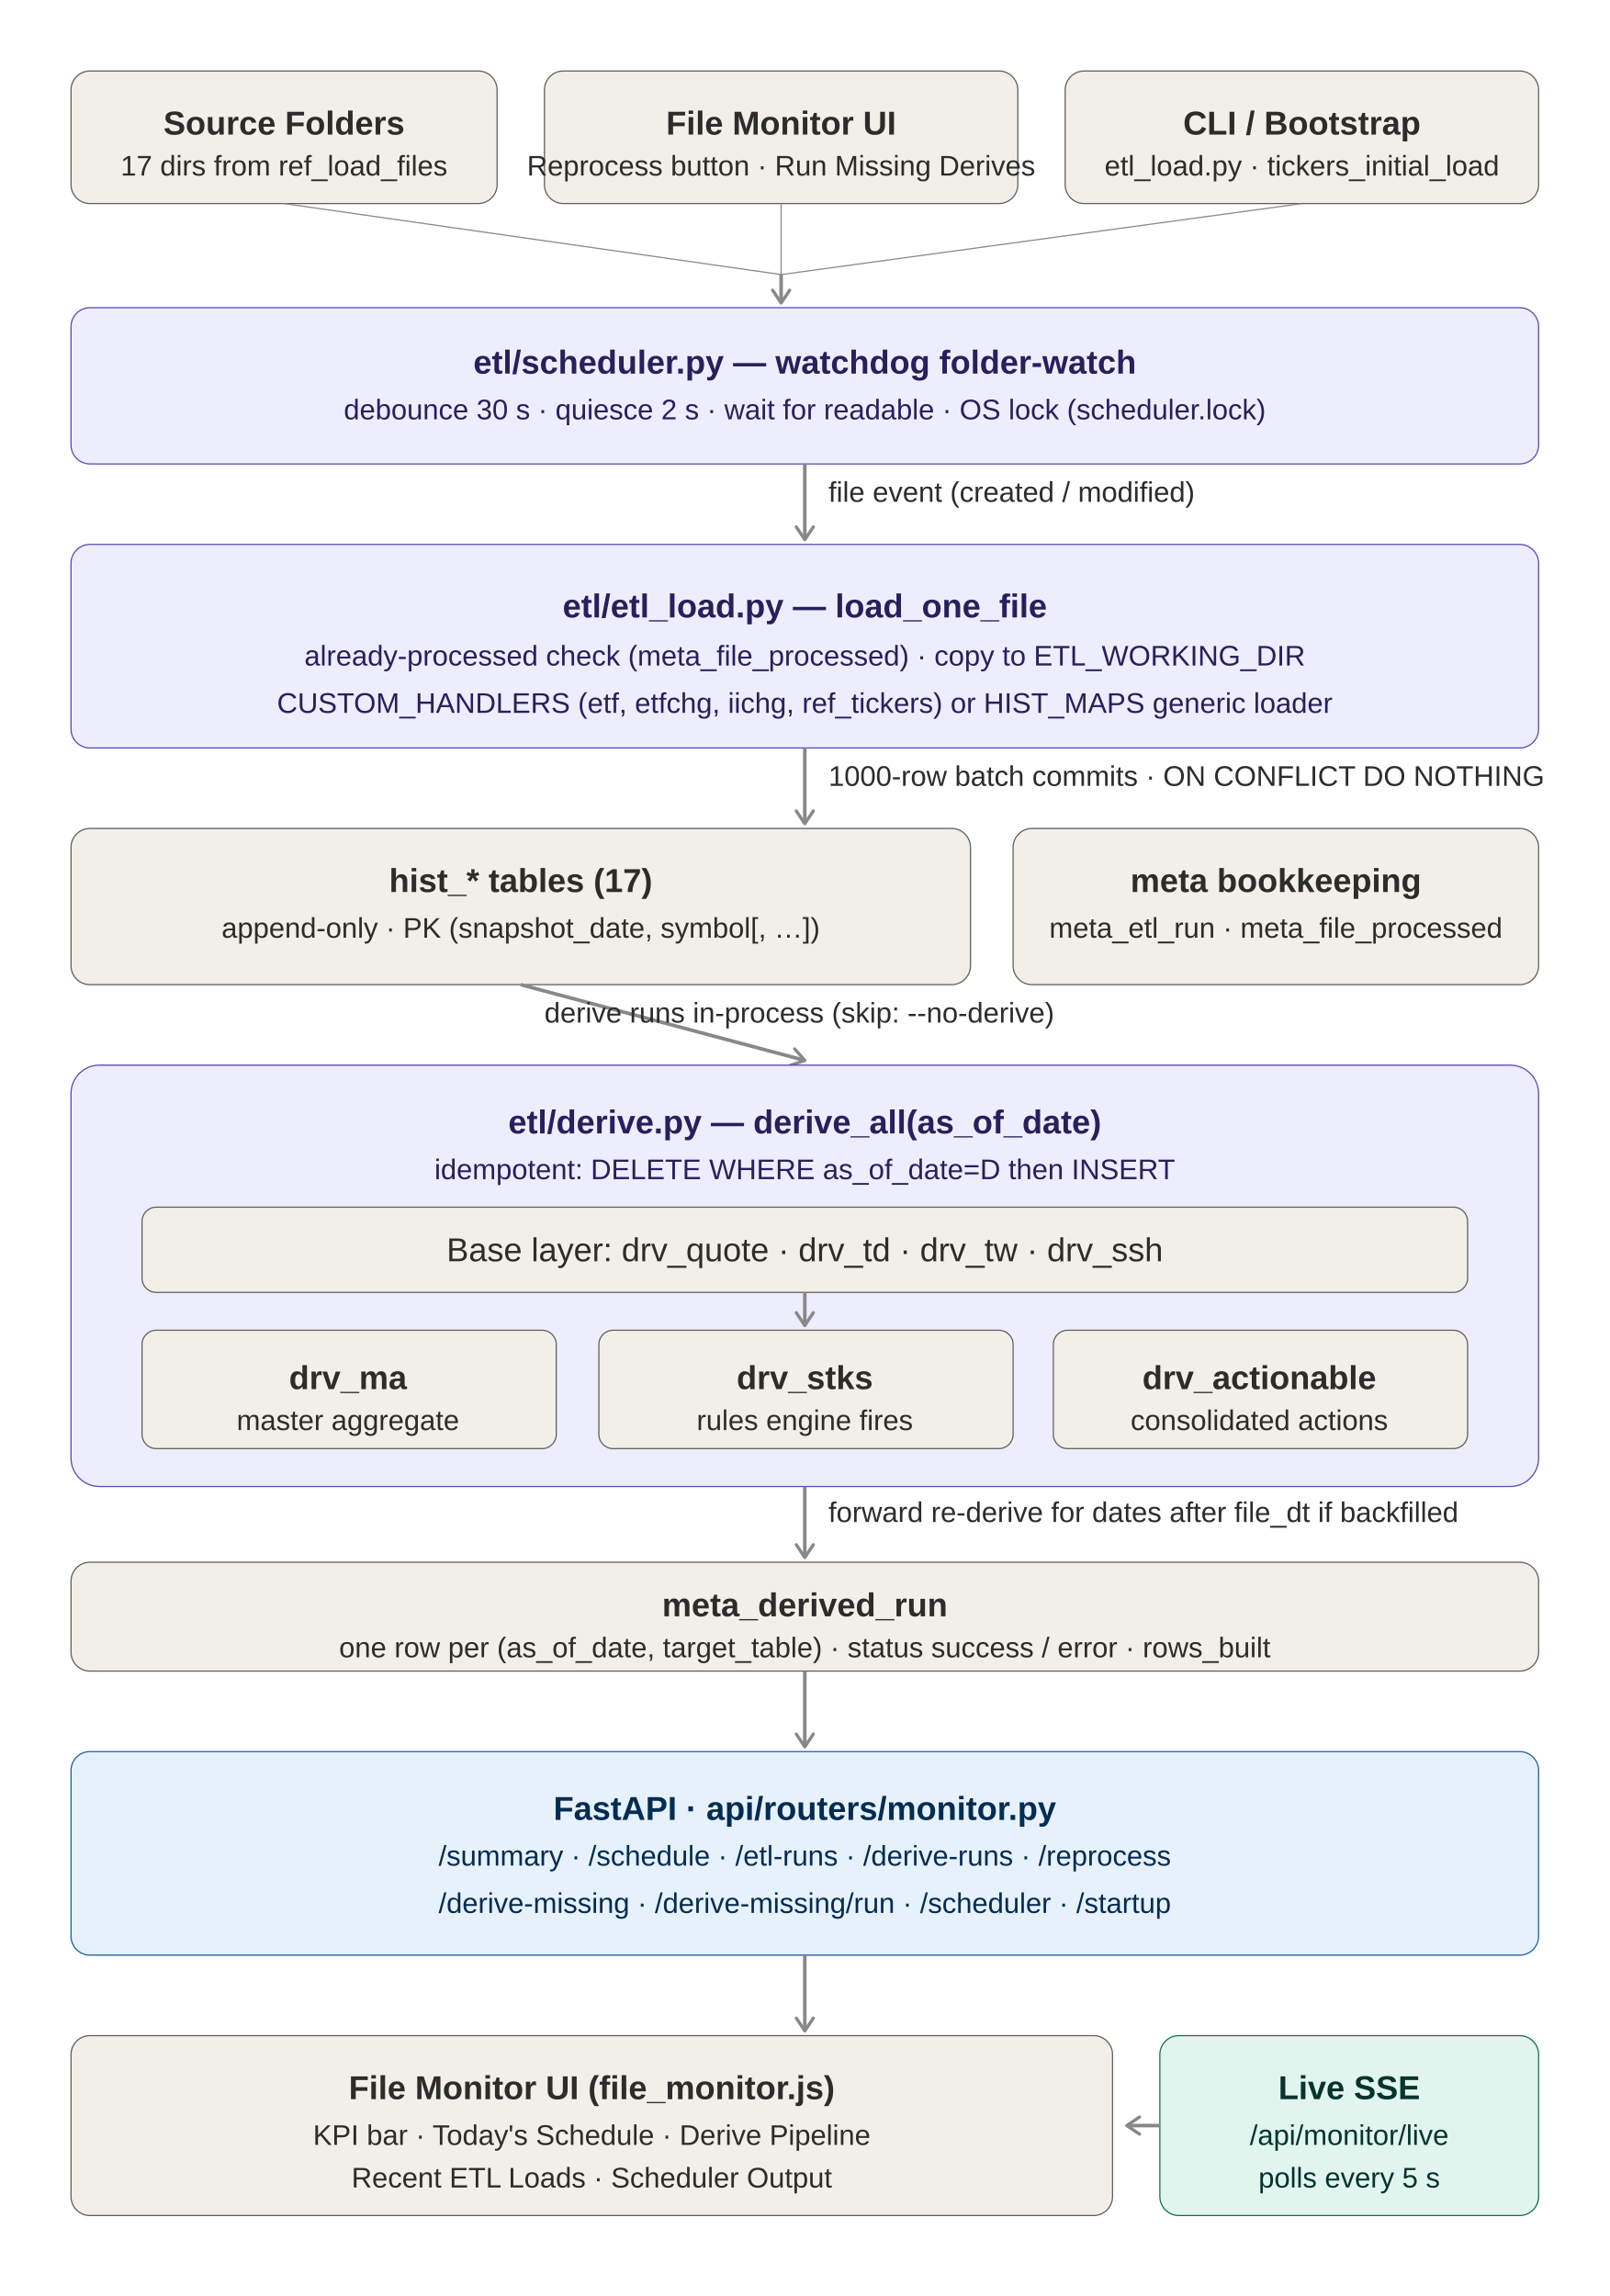
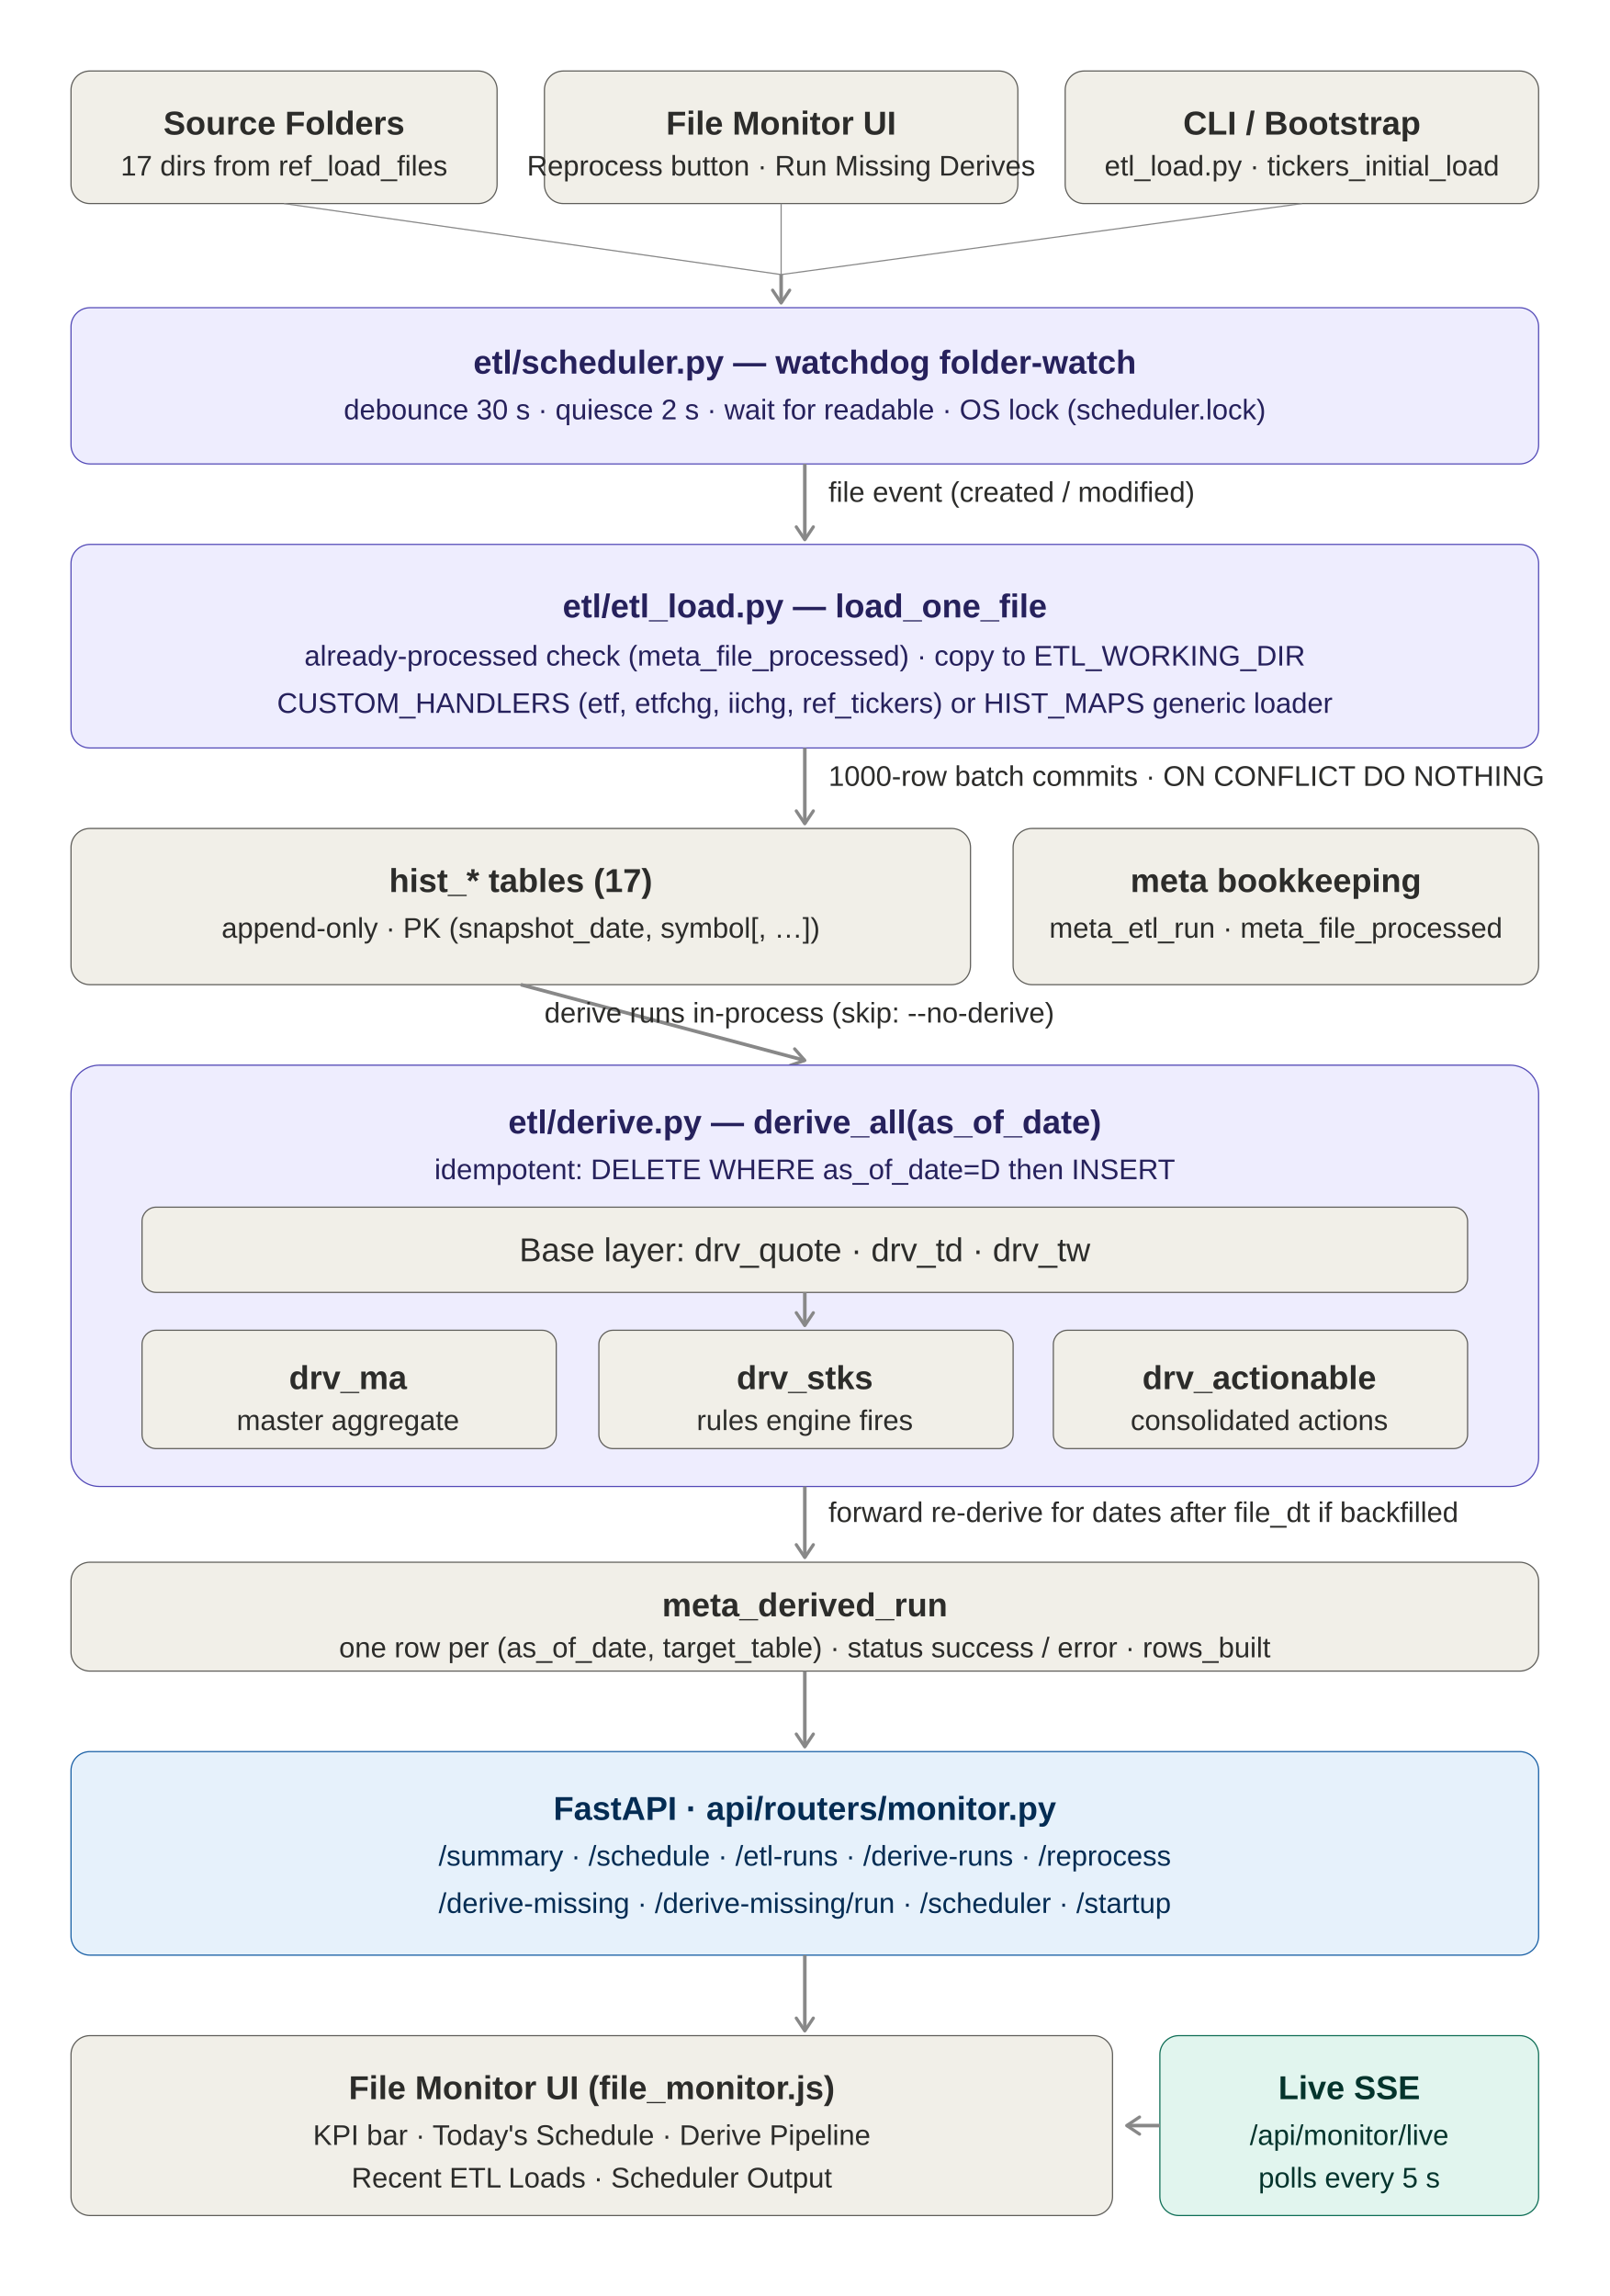
<svg xmlns="http://www.w3.org/2000/svg" width="100%" viewBox="0 0 680 970" role="img">
  <style>
  svg{background:#ffffff;}
  text{font-family:'Segoe UI',Arial,Helvetica,sans-serif;fill:#2C2C2A;}
  .t{font-size:14px;}.ts{font-size:12px;}.th{font-size:14px;font-weight:600;}
  .arr{stroke:#888888;stroke-width:1.5;fill:none;}
  .c-gray rect{fill:#F1EFE8;stroke:#5F5E5A;}.c-gray text{fill:#2C2C2A;}
  .c-blue rect{fill:#E6F1FB;stroke:#185FA5;}.c-blue text{fill:#042C53;}
  .c-teal rect{fill:#E1F5EE;stroke:#0F6E56;}.c-teal text{fill:#04342C;}
  .c-purple rect{fill:#EEEDFE;stroke:#534AB7;}.c-purple text{fill:#26215C;}
  .c-coral rect{fill:#FAECE7;stroke:#993C1D;}.c-coral text{fill:#4A1B0C;}
  </style>
  <defs>
    <marker id="arrow" viewBox="0 0 10 10" refX="8" refY="5" markerWidth="6" markerHeight="6" orient="auto-start-reverse">
      <path d="M2 1L8 5L2 9" fill="none" stroke="context-stroke" stroke-width="1.5" stroke-linecap="round" stroke-linejoin="round" />
    </marker>
  </defs>
  <g class="c-gray">
    <rect x="30" y="30" width="180" height="56" rx="8" stroke-width="0.5" />
    <text class="th" x="120" y="52" text-anchor="middle" dominant-baseline="central">Source Folders</text>
    <text class="ts" x="120" y="70" text-anchor="middle" dominant-baseline="central">17 dirs from ref_load_files</text>
  </g>
  <g class="c-gray">
    <rect x="230" y="30" width="200" height="56" rx="8" stroke-width="0.5" />
    <text class="th" x="330" y="52" text-anchor="middle" dominant-baseline="central">File Monitor UI</text>
    <text class="ts" x="330" y="70" text-anchor="middle" dominant-baseline="central">Reprocess button · Run Missing Derives</text>
  </g>
  <g class="c-gray">
    <rect x="450" y="30" width="200" height="56" rx="8" stroke-width="0.5" />
    <text class="th" x="550" y="52" text-anchor="middle" dominant-baseline="central">CLI / Bootstrap</text>
    <text class="ts" x="550" y="70" text-anchor="middle" dominant-baseline="central">etl_load.py · tickers_initial_load</text>
  </g>
  <line x1="120" y1="86" x2="330" y2="116" stroke="#888" stroke-width="0.5" />
  <line x1="330" y1="86" x2="330" y2="116" stroke="#888" stroke-width="0.5" />
  <line x1="550" y1="86" x2="330" y2="116" stroke="#888" stroke-width="0.5" />
  <line x1="330" y1="116" x2="330" y2="128" class="arr" marker-end="url(#arrow)" />
  <g class="c-purple">
    <rect x="30" y="130" width="620" height="66" rx="8" stroke-width="0.5" />
    <text class="th" x="340" y="153" text-anchor="middle" dominant-baseline="central">etl/scheduler.py — watchdog folder-watch</text>
    <text class="ts" x="340" y="173" text-anchor="middle" dominant-baseline="central">debounce 30 s · quiesce 2 s · wait for readable · OS lock (scheduler.lock)</text>
  </g>
  <line x1="340" y1="196" x2="340" y2="228" class="arr" marker-end="url(#arrow)" />
  <text class="ts" x="350" y="212" text-anchor="start" fill="#5F5E5A">file event (created / modified)</text>
  <g class="c-purple">
    <rect x="30" y="230" width="620" height="86" rx="8" stroke-width="0.5" />
    <text class="th" x="340" y="256" text-anchor="middle" dominant-baseline="central">etl/etl_load.py — load_one_file</text>
    <text class="ts" x="340" y="277" text-anchor="middle" dominant-baseline="central">already-processed check (meta_file_processed) · copy to ETL_WORKING_DIR</text>
    <text class="ts" x="340" y="297" text-anchor="middle" dominant-baseline="central">CUSTOM_HANDLERS (etf, etfchg, iichg, ref_tickers) or HIST_MAPS generic loader</text>
  </g>
  <line x1="340" y1="316" x2="340" y2="348" class="arr" marker-end="url(#arrow)" />
  <text class="ts" x="350" y="332" text-anchor="start" fill="#5F5E5A">1000-row batch commits · ON CONFLICT DO NOTHING</text>
  <g class="c-gray">
    <rect x="30" y="350" width="380" height="66" rx="8" stroke-width="0.5" />
    <text class="th" x="220" y="372" text-anchor="middle" dominant-baseline="central">hist_* tables (17)</text>
    <text class="ts" x="220" y="392" text-anchor="middle" dominant-baseline="central">append-only · PK (snapshot_date, symbol[, …])</text>
  </g>
  <g class="c-gray">
    <rect x="428" y="350" width="222" height="66" rx="8" stroke-width="0.5" />
    <text class="th" x="539" y="372" text-anchor="middle" dominant-baseline="central">meta bookkeeping</text>
    <text class="ts" x="539" y="392" text-anchor="middle" dominant-baseline="central">meta_etl_run · meta_file_processed</text>
  </g>
  <line x1="220" y1="416" x2="340" y2="448" class="arr" marker-end="url(#arrow)" />
  <text class="ts" x="230" y="432" text-anchor="start" fill="#5F5E5A">derive runs in-process (skip: --no-derive)</text>
  <g class="c-purple">
    <rect x="30" y="450" width="620" height="178" rx="12" stroke-width="0.5" />
    <text class="th" x="340" y="474" text-anchor="middle" dominant-baseline="central">etl/derive.py — derive_all(as_of_date)</text>
    <text class="ts" x="340" y="494" text-anchor="middle" dominant-baseline="central">idempotent: DELETE WHERE as_of_date=D then INSERT</text>
  </g>
  <g class="c-gray">
    <rect x="60" y="510" width="560" height="36" rx="6" stroke-width="0.5" />
-     <text class="t" x="340" y="528" text-anchor="middle" dominant-baseline="central">Base layer: drv_quote · drv_td · drv_tw · drv_ssh</text>
+     <text class="t" x="340" y="528" text-anchor="middle" dominant-baseline="central">Base layer: drv_quote · drv_td · drv_tw</text>
  </g>
  <line x1="340" y1="546" x2="340" y2="560" class="arr" marker-end="url(#arrow)" />
  <g class="c-gray">
    <rect x="60" y="562" width="175" height="50" rx="6" stroke-width="0.5" />
    <text class="th" x="147" y="582" text-anchor="middle" dominant-baseline="central">drv_ma</text>
    <text class="ts" x="147" y="600" text-anchor="middle" dominant-baseline="central">master aggregate</text>
  </g>
  <g class="c-gray">
    <rect x="253" y="562" width="175" height="50" rx="6" stroke-width="0.5" />
    <text class="th" x="340" y="582" text-anchor="middle" dominant-baseline="central">drv_stks</text>
    <text class="ts" x="340" y="600" text-anchor="middle" dominant-baseline="central">rules engine fires</text>
  </g>
  <g class="c-gray">
    <rect x="445" y="562" width="175" height="50" rx="6" stroke-width="0.5" />
    <text class="th" x="532" y="582" text-anchor="middle" dominant-baseline="central">drv_actionable</text>
    <text class="ts" x="532" y="600" text-anchor="middle" dominant-baseline="central">consolidated actions</text>
  </g>
  <line x1="340" y1="628" x2="340" y2="658" class="arr" marker-end="url(#arrow)" />
  <text class="ts" x="350" y="643" text-anchor="start" fill="#5F5E5A">forward re-derive for dates after file_dt if backfilled</text>
  <g class="c-gray">
    <rect x="30" y="660" width="620" height="46" rx="8" stroke-width="0.5" />
    <text class="th" x="340" y="678" text-anchor="middle" dominant-baseline="central">meta_derived_run</text>
    <text class="ts" x="340" y="696" text-anchor="middle" dominant-baseline="central">one row per (as_of_date, target_table) · status success / error · rows_built</text>
  </g>
  <line x1="340" y1="706" x2="340" y2="738" class="arr" marker-end="url(#arrow)" />
  <g class="c-blue">
    <rect x="30" y="740" width="620" height="86" rx="8" stroke-width="0.5" />
    <text class="th" x="340" y="764" text-anchor="middle" dominant-baseline="central">FastAPI · api/routers/monitor.py</text>
    <text class="ts" x="340" y="784" text-anchor="middle" dominant-baseline="central">/summary · /schedule · /etl-runs · /derive-runs · /reprocess</text>
    <text class="ts" x="340" y="804" text-anchor="middle" dominant-baseline="central">/derive-missing · /derive-missing/run · /scheduler · /startup</text>
  </g>
  <line x1="340" y1="826" x2="340" y2="858" class="arr" marker-end="url(#arrow)" />
  <g class="c-gray">
    <rect x="30" y="860" width="440" height="76" rx="8" stroke-width="0.5" />
    <text class="th" x="250" y="882" text-anchor="middle" dominant-baseline="central">File Monitor UI (file_monitor.js)</text>
    <text class="ts" x="250" y="902" text-anchor="middle" dominant-baseline="central">KPI bar · Today's Schedule · Derive Pipeline</text>
    <text class="ts" x="250" y="920" text-anchor="middle" dominant-baseline="central">Recent ETL Loads · Scheduler Output</text>
  </g>
  <g class="c-teal">
    <rect x="490" y="860" width="160" height="76" rx="8" stroke-width="0.5" />
    <text class="th" x="570" y="882" text-anchor="middle" dominant-baseline="central">Live SSE</text>
    <text class="ts" x="570" y="902" text-anchor="middle" dominant-baseline="central">/api/monitor/live</text>
    <text class="ts" x="570" y="920" text-anchor="middle" dominant-baseline="central">polls every 5 s</text>
  </g>
  <line x1="490" y1="898" x2="476" y2="898" class="arr" marker-end="url(#arrow)" />
</svg>
